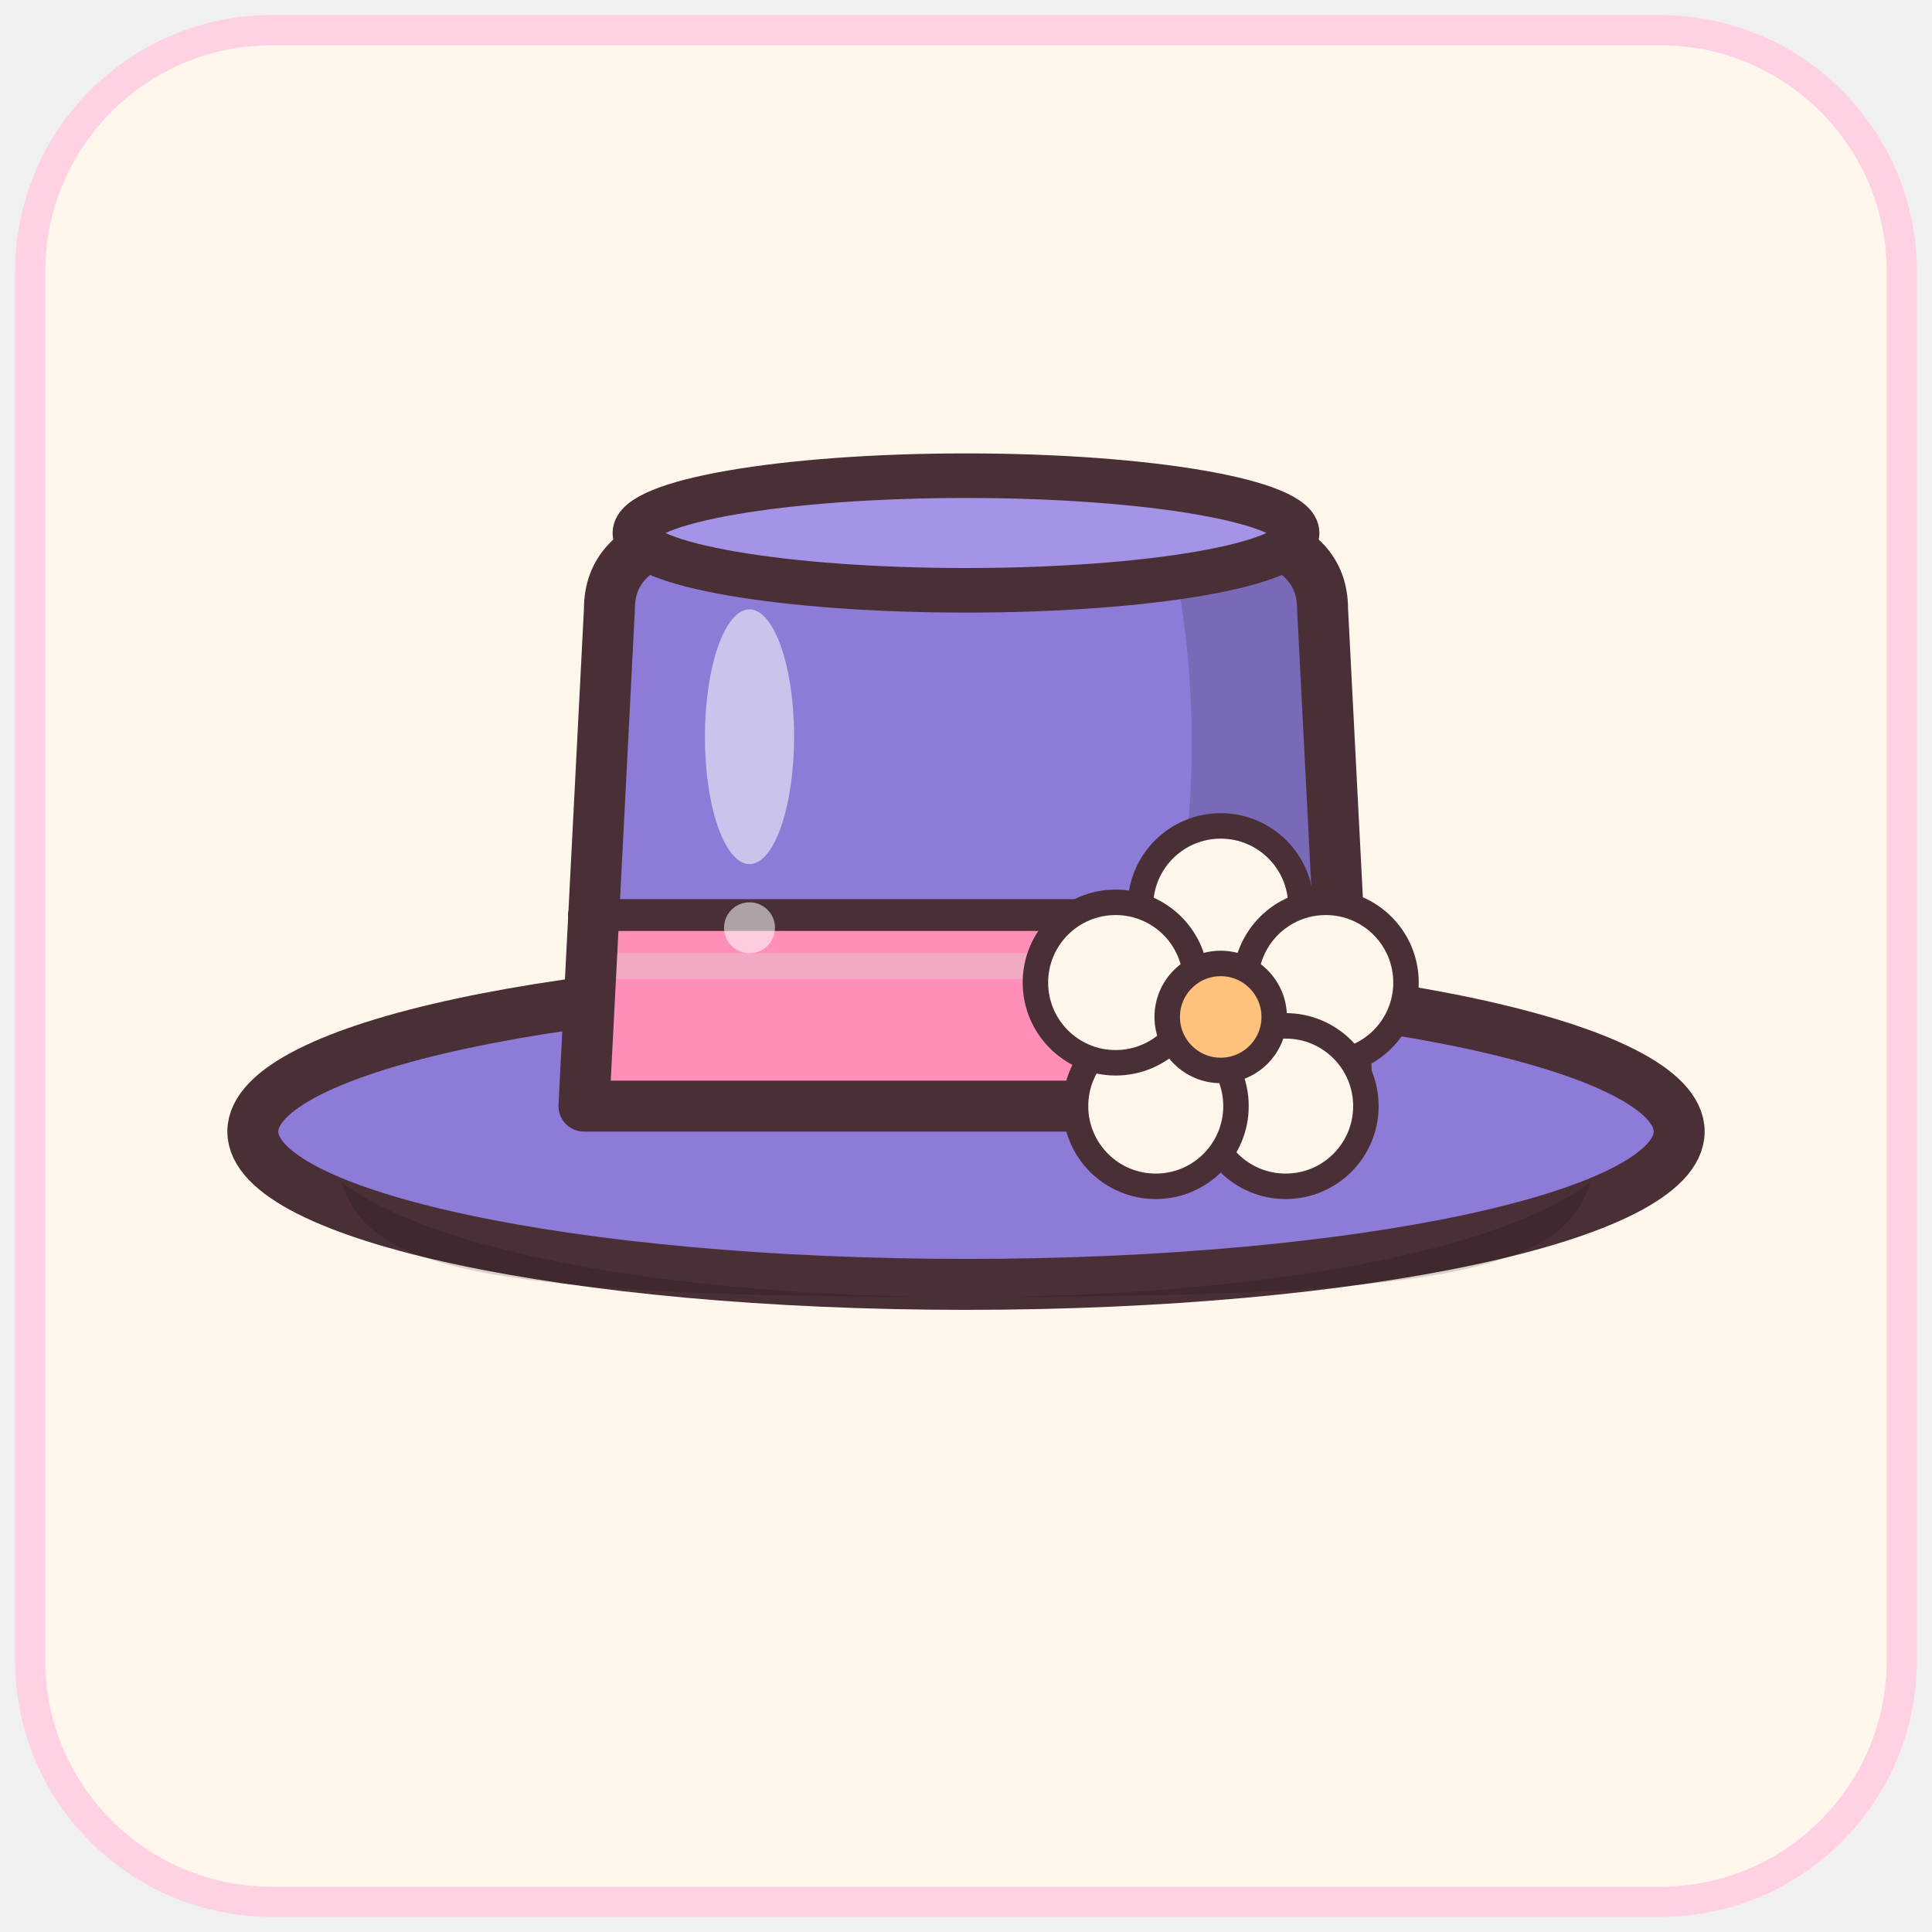
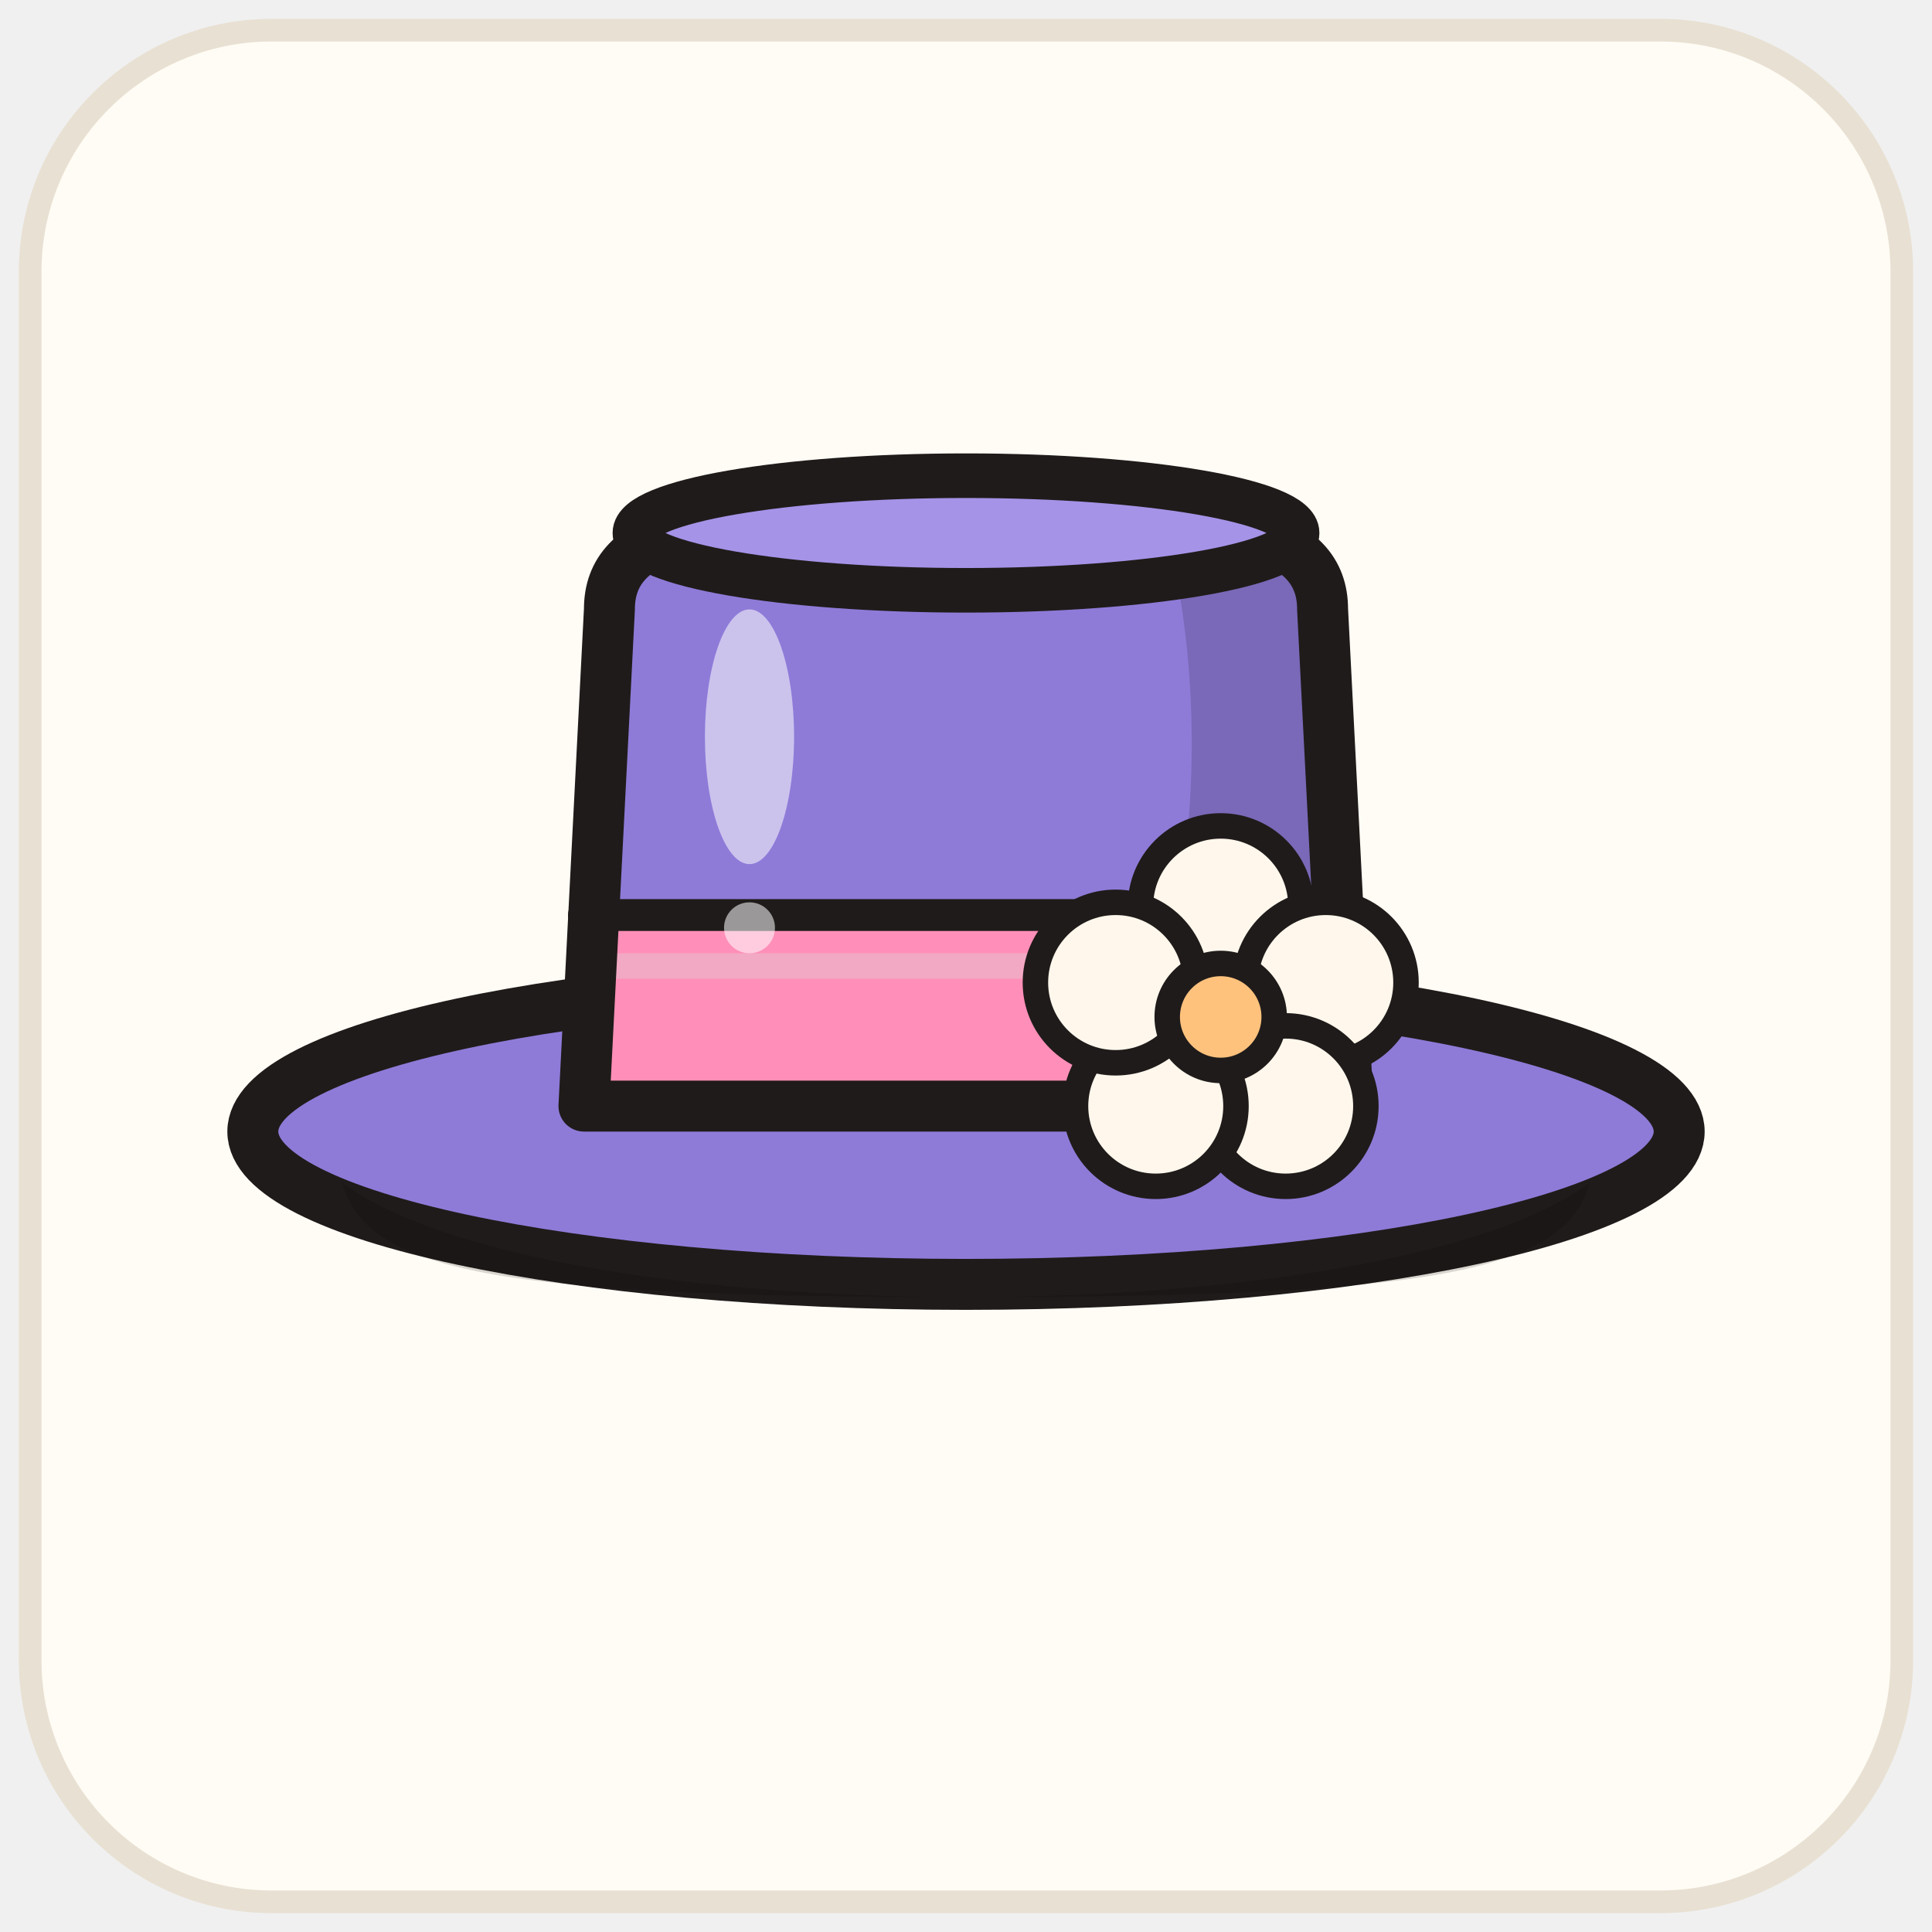
<svg xmlns="http://www.w3.org/2000/svg" viewBox="0 0 256 256" width="256" height="256">
-   <rect x="4" y="4" width="248" height="248" rx="32" fill="#FFF7EC" stroke="#FFD1E3" stroke-width="4" />
+   <rect x="4" y="4" width="248" height="248" rx="32" fill="#FFFCF5" stroke="#E8E0D2" stroke-width="3" />
  <svg x="20" y="20" width="216" height="216" viewBox="128 -38 256 256" preserveAspectRatio="xMidYMid meet" overflow="visible">
    <defs>
      <path id="tp-crown" d="M196 112 L200 34 C200 22 214 18 256 18 C298 18 312 22 312 34 L316 112 Z" />
      <clipPath id="tp-clip">
        <use href="#tp-crown" />
      </clipPath>
    </defs>
    <g stroke-linejoin="round" stroke-linecap="round">
-       <ellipse cx="256" cy="116" rx="112" ry="24" fill="#8E7BD8" stroke="#4A3036" stroke-width="8" />
+       <ellipse cx="256" cy="116" rx="112" ry="24" fill="#8E7BD8" stroke="#1F1B1A" stroke-width="8" />
      <path fill="#000" fill-opacity="0.15" d="M158 124 C190 148 322 148 354 124 C350 138 330 142 256 142 C182 142 162 138 158 124 Z" />
      <use href="#tp-crown" fill="#8E7BD8" />
      <g clip-path="url(#tp-clip)">
        <path fill="#000" fill-opacity="0.15" d="M286 16 L316 16 L322 120 L276 120 C292 90 296 50 286 16 Z" />
        <rect x="190" y="82" width="132" height="30" fill="#FF8FB8" />
        <path fill="none" stroke="#F2A9C4" stroke-width="4" d="M190 90 L322 90" />
      </g>
-       <use href="#tp-crown" fill="none" stroke="#4A3036" stroke-width="8" />
-       <path fill="none" stroke="#4A3036" stroke-width="5" d="M196 82 L316 82 M197 112 L315 112" />
-       <ellipse cx="256" cy="22" rx="52" ry="9" fill="#A593E8" stroke="#4A3036" stroke-width="7" />
+       <use href="#tp-crown" fill="none" stroke="#1F1B1A" stroke-width="8" />
+       <path fill="none" stroke="#1F1B1A" stroke-width="5" d="M196 82 L316 82 M197 112 L315 112" />
+       <ellipse cx="256" cy="22" rx="52" ry="9" fill="#A593E8" stroke="#1F1B1A" stroke-width="7" />
      <g>
-         <circle cx="296.0" cy="80.6" r="12.6" fill="#FFF7EC" stroke="#4A3036" stroke-width="4" />
-         <circle cx="312.5" cy="92.6" r="12.6" fill="#FFF7EC" stroke="#4A3036" stroke-width="4" />
-         <circle cx="306.2" cy="112.0" r="12.6" fill="#FFF7EC" stroke="#4A3036" stroke-width="4" />
-         <circle cx="285.8" cy="112.0" r="12.6" fill="#FFF7EC" stroke="#4A3036" stroke-width="4" />
-         <circle cx="279.5" cy="92.6" r="12.6" fill="#FFF7EC" stroke="#4A3036" stroke-width="4" />
-         <circle cx="296" cy="98" r="8.4" fill="#FFC27D" stroke="#4A3036" stroke-width="4" />
+         <circle cx="296.0" cy="80.6" r="12.6" fill="#FFF7EC" stroke="#1F1B1A" stroke-width="4" />
+         <circle cx="312.5" cy="92.6" r="12.6" fill="#FFF7EC" stroke="#1F1B1A" stroke-width="4" />
+         <circle cx="306.2" cy="112.0" r="12.6" fill="#FFF7EC" stroke="#1F1B1A" stroke-width="4" />
+         <circle cx="285.8" cy="112.0" r="12.6" fill="#FFF7EC" stroke="#1F1B1A" stroke-width="4" />
+         <circle cx="279.5" cy="92.6" r="12.6" fill="#FFF7EC" stroke="#1F1B1A" stroke-width="4" />
+         <circle cx="296" cy="98" r="8.4" fill="#FFC27D" stroke="#1F1B1A" stroke-width="4" />
      </g>
      <ellipse fill="#FFFFFF" fill-opacity="0.55" cx="222" cy="54" rx="7" ry="20" transform="rotate(0 222 54)" />
      <circle fill="#FFFFFF" fill-opacity="0.55" cx="222" cy="84" r="4" />
    </g>
  </svg>
</svg>
